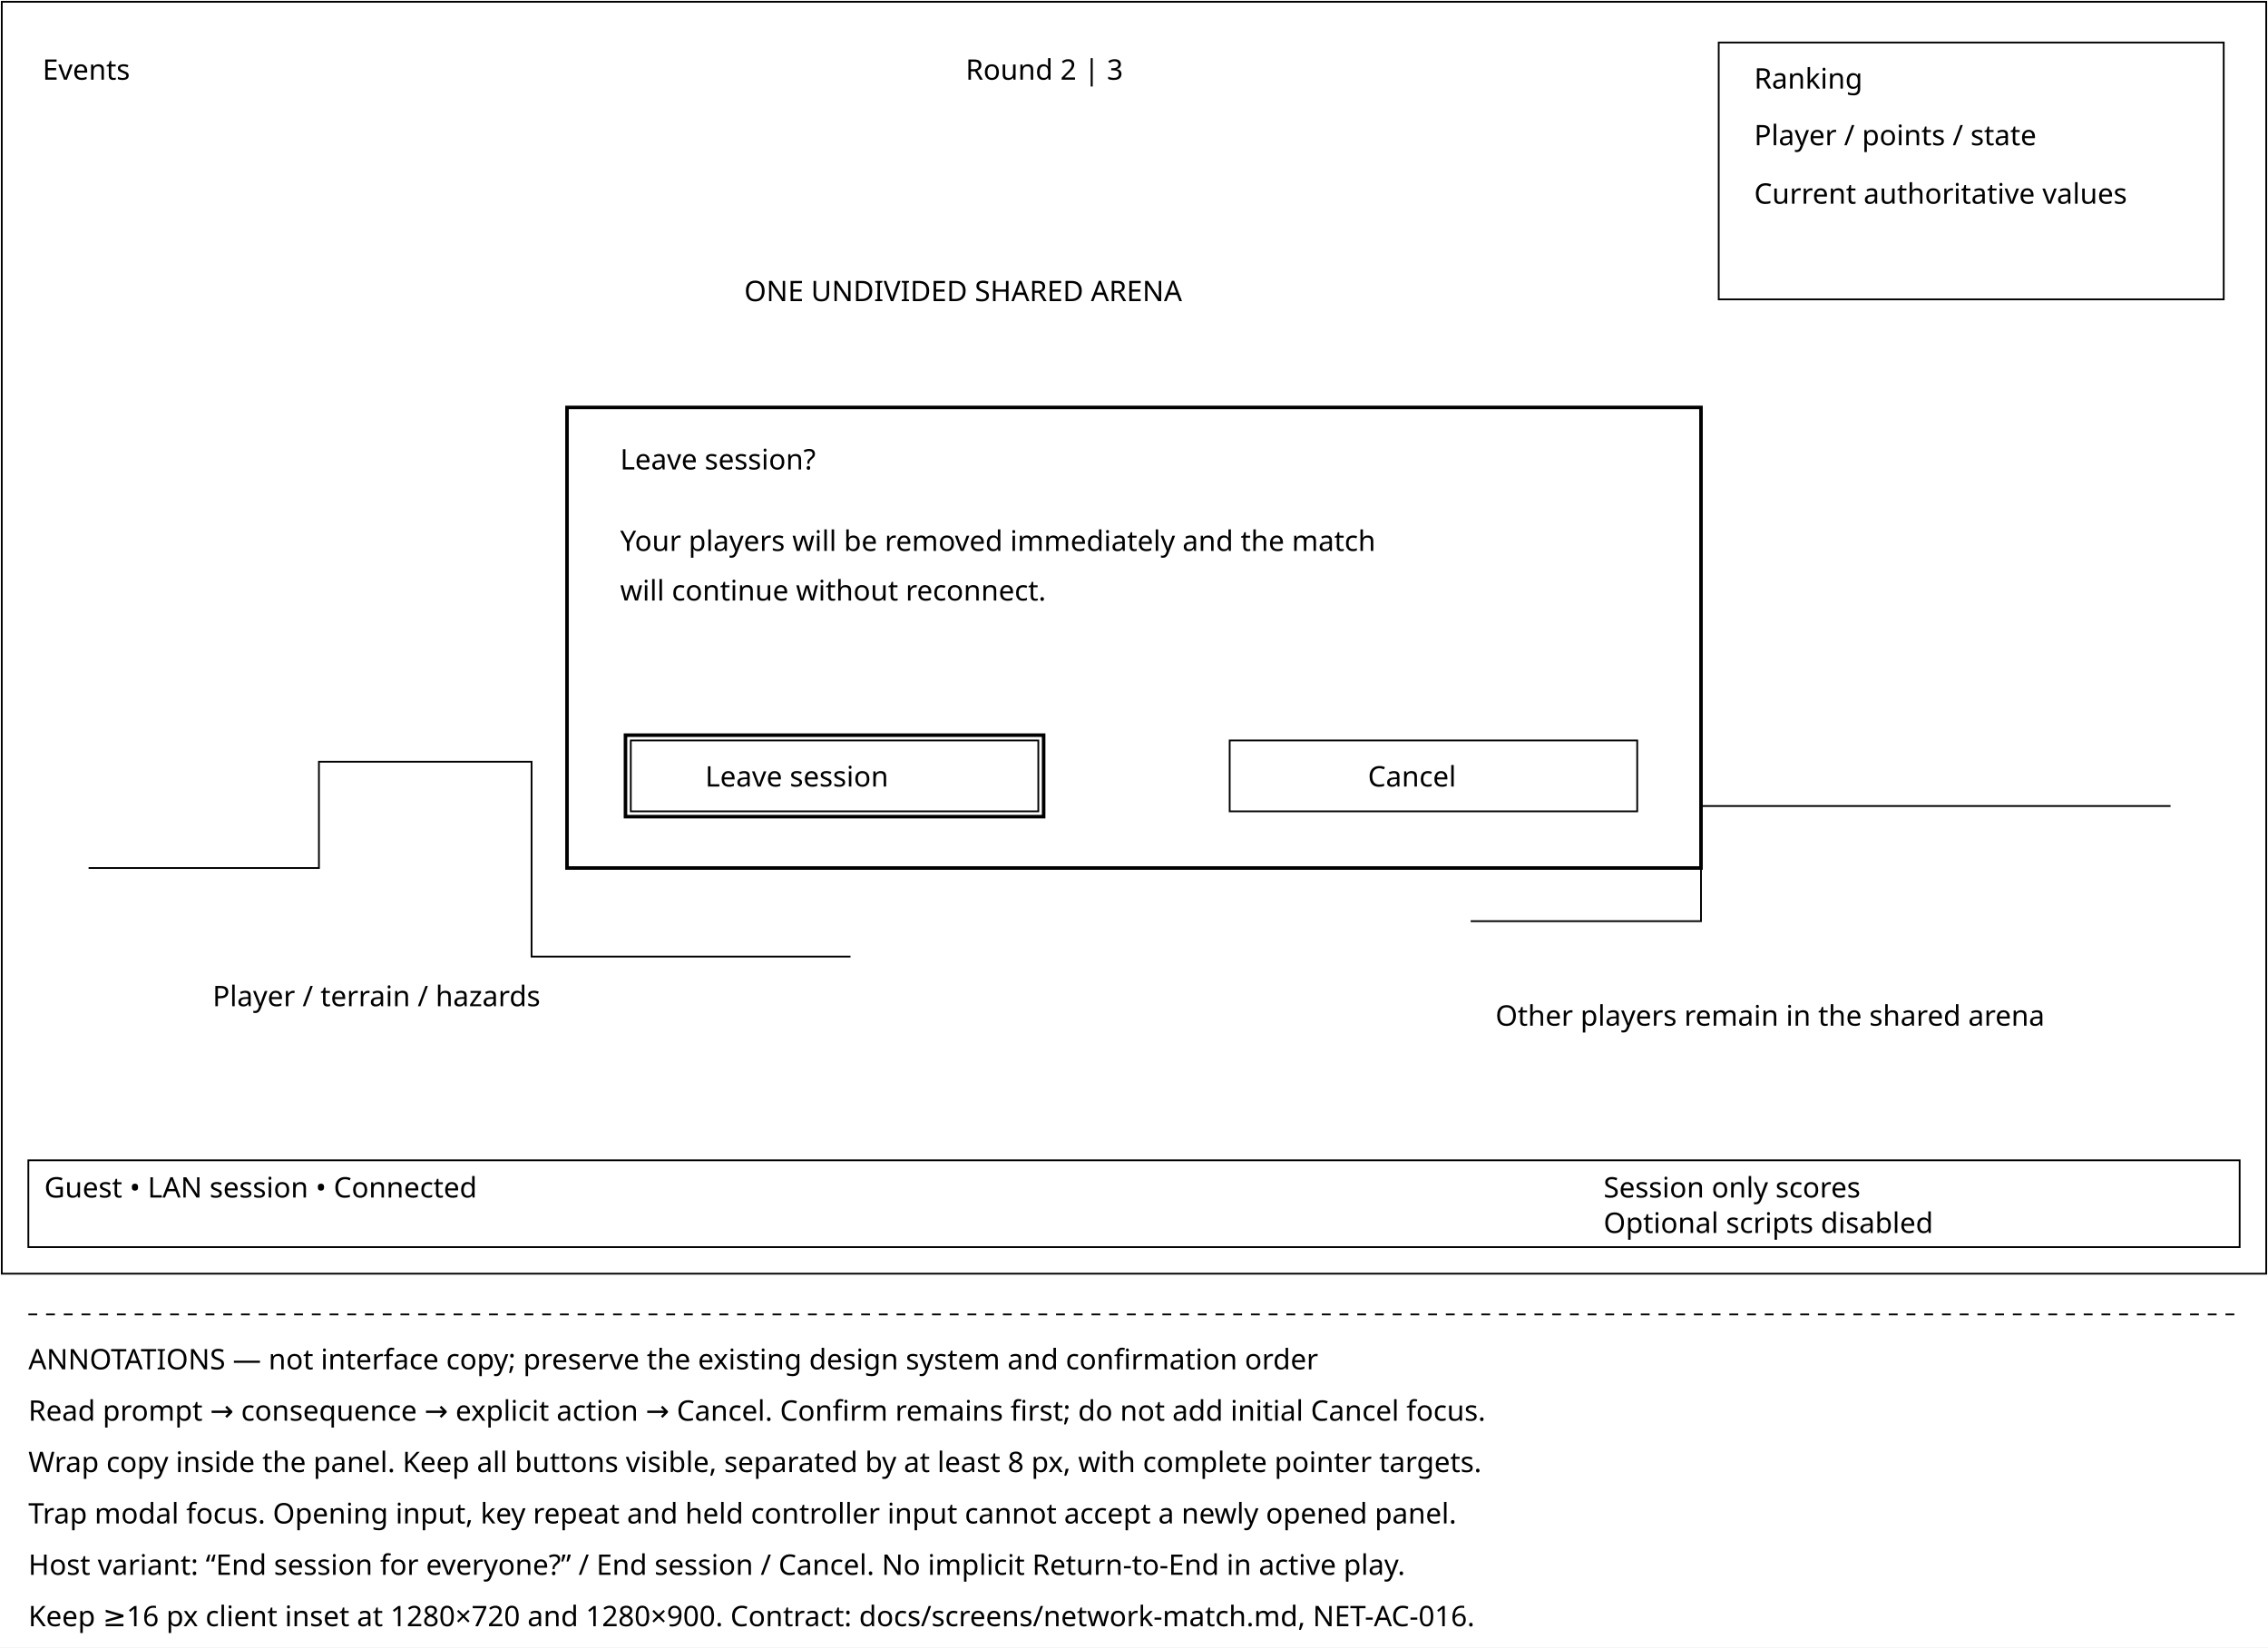
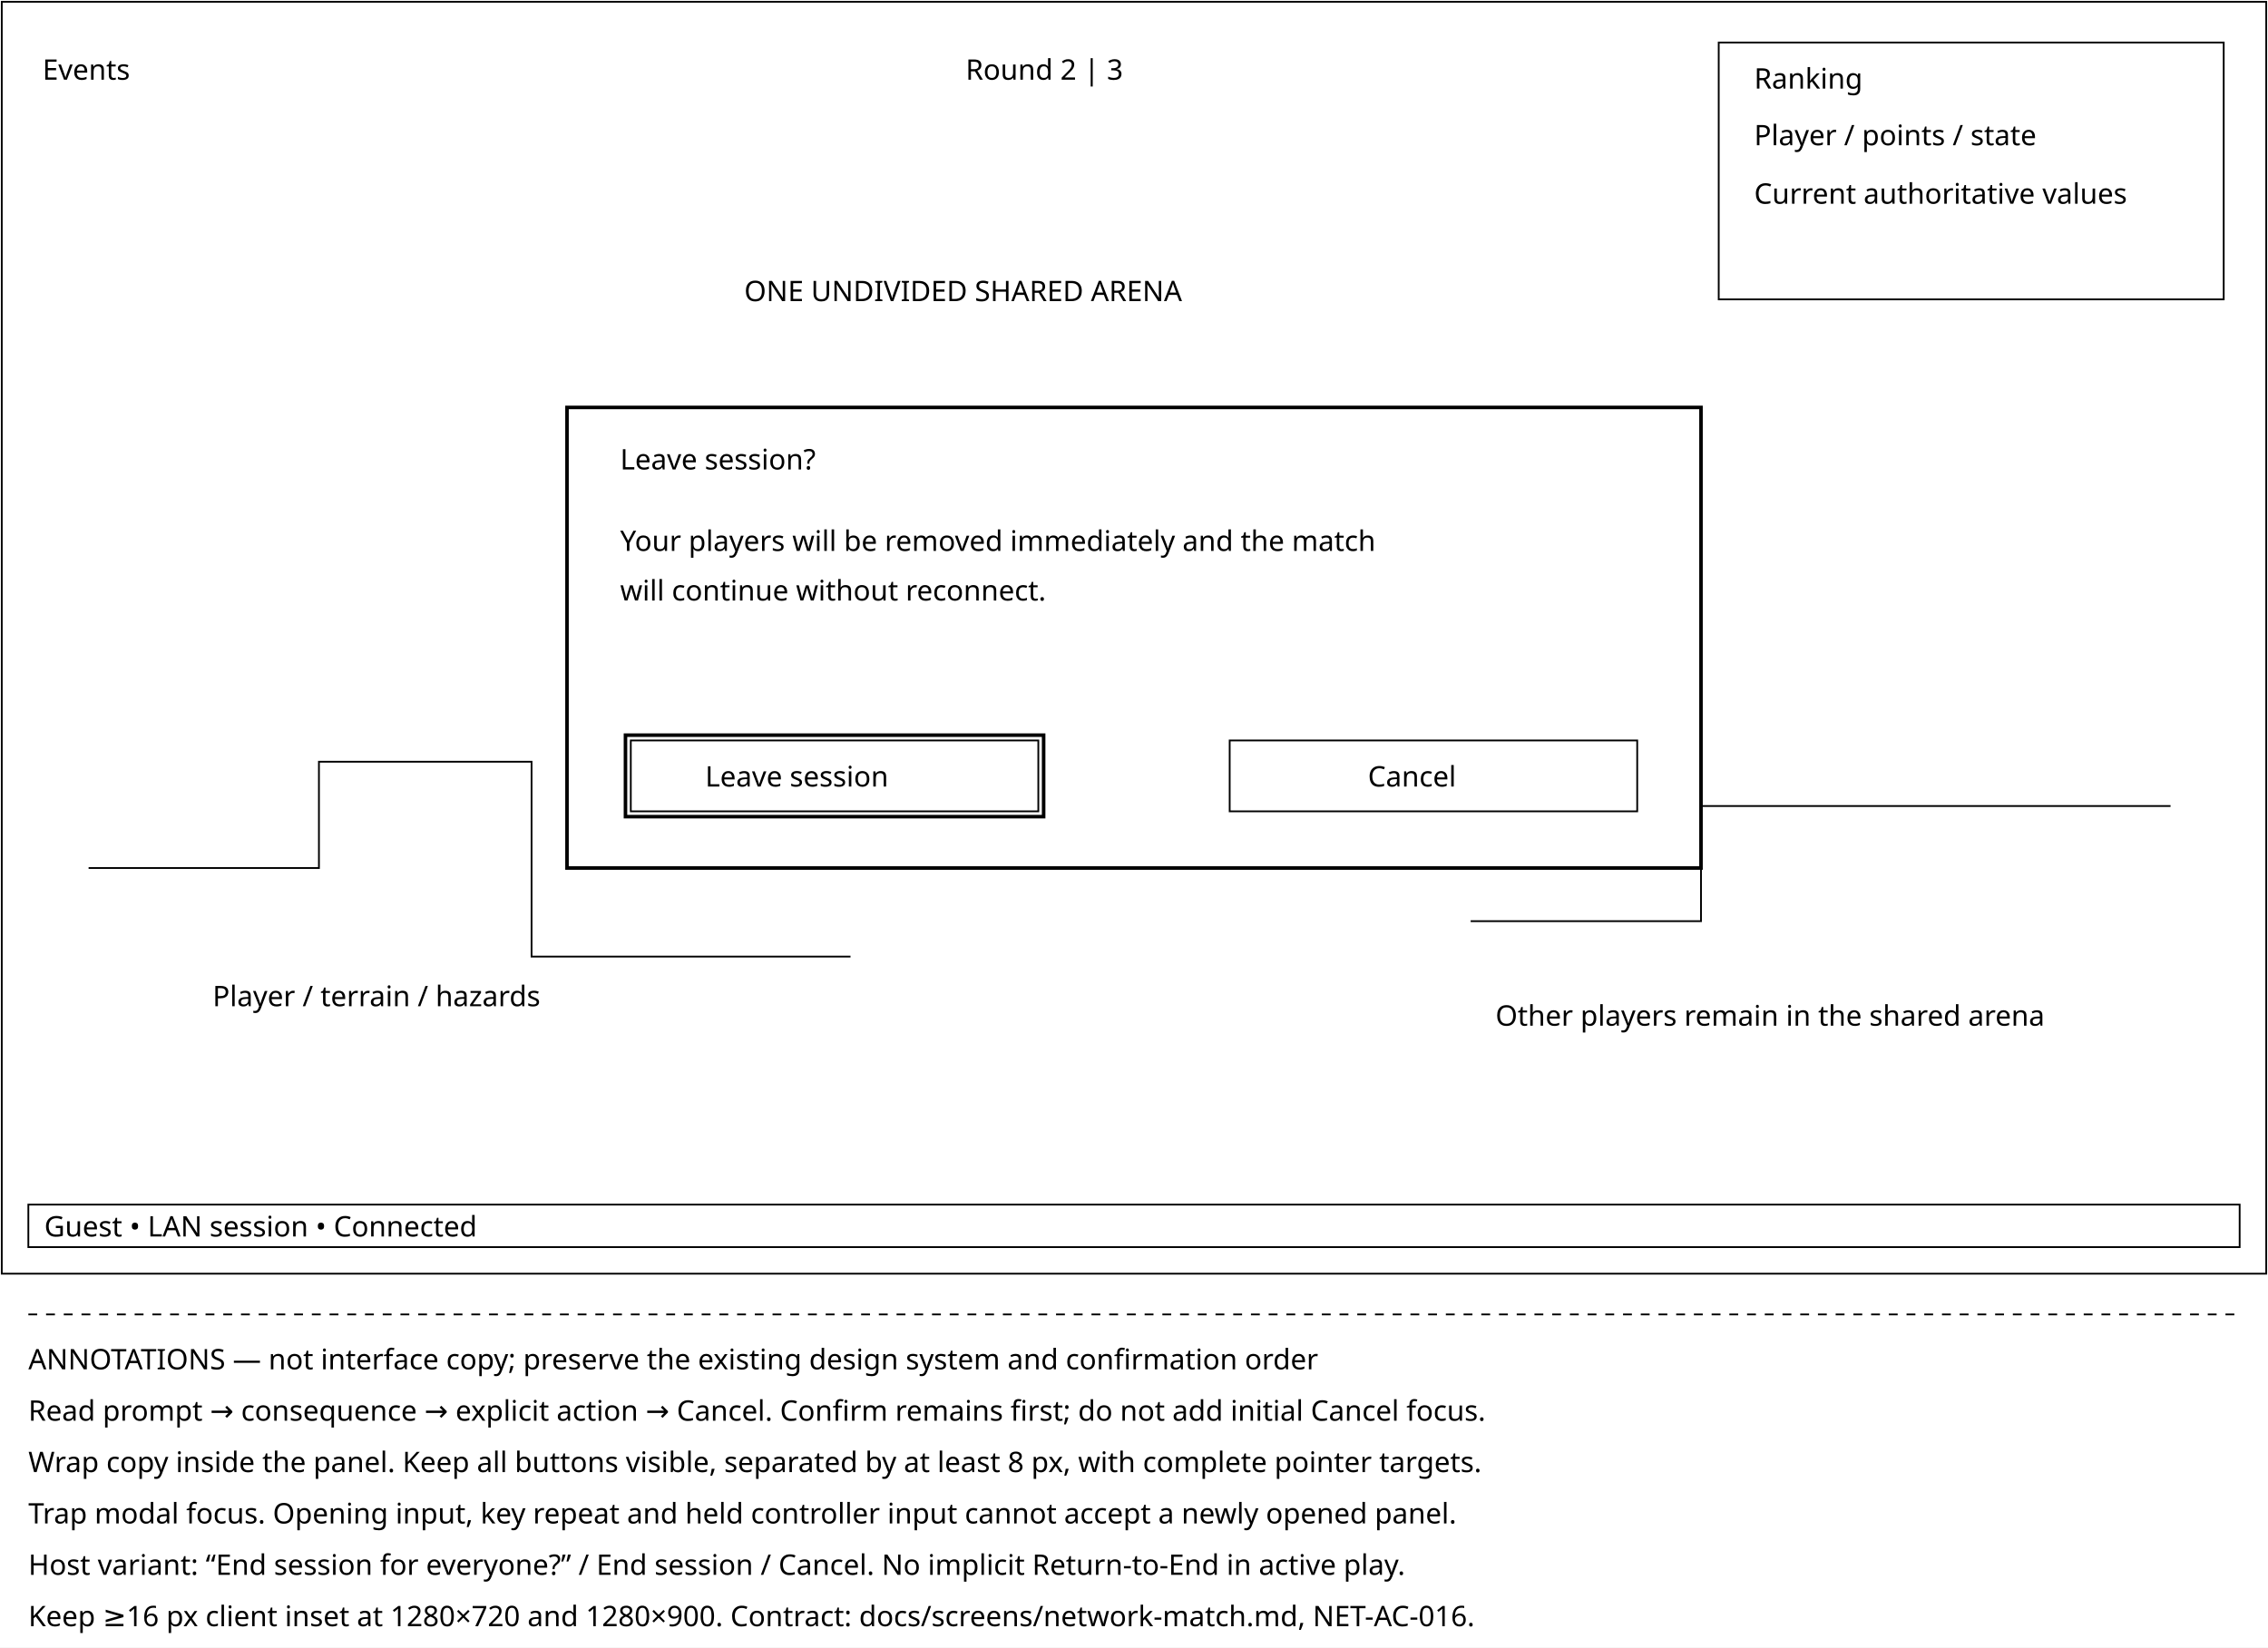
<svg xmlns="http://www.w3.org/2000/svg" width="1280" height="930" viewBox="0 0 1280 930">
  <rect width="1280" height="930" fill="white" />
  <g stroke="black" fill="none">
    <rect x="1" y="1" width="1278" height="718" />
    <rect x="970" y="24" width="285" height="145" />
    <path d="M50 490H180V430H300V540H480 M830 520H960V455H1225" />
    <rect x="320" y="230" width="640" height="260" fill="white" stroke-width="2" />
    <rect x="356" y="418" width="230" height="40" stroke-width="1" />
    <rect x="353" y="415" width="236" height="46" stroke-width="2" />
    <rect x="694" y="418" width="230" height="40" />
-     <rect x="16" y="655" width="1248" height="49" />
+     <rect x="16" y="680" width="1248" height="24" />
    <path d="M16 742H1264" stroke-dasharray="5 5" />
  </g>
  <g font-family="sans-serif" font-size="16" fill="black">
    <text x="24" y="45">Events</text>
    <text x="545" y="45">Round 2 | 3</text>
    <text x="990" y="50">Ranking</text>
    <text x="990" y="82">Player / points / state</text>
    <text x="990" y="115">Current authoritative values</text>
    <text x="420" y="170">ONE UNDIVIDED SHARED ARENA</text>
    <text x="350" y="265">Leave session?</text>
    <text x="350" y="311">Your players will be removed immediately and the match</text>
    <text x="350" y="339">will continue without reconnect.</text>
    <text x="398" y="444">Leave session</text>
    <text x="772" y="444">Cancel</text>
    <text x="120" y="568">Player / terrain / hazards</text>
    <text x="844" y="579">Other players remain in the shared arena</text>
-     <text x="25" y="676">Guest • LAN session • Connected</text>
-     <text x="905" y="676">Session only scores</text>
-     <text x="905" y="696">Optional scripts disabled</text>
+     <text x="25" y="698">Guest • LAN session • Connected</text>
    <text x="16" y="773">ANNOTATIONS — not interface copy; preserve the existing design system and confirmation order</text>
    <text x="16" y="802">Read prompt → consequence → explicit action → Cancel. Confirm remains first; do not add initial Cancel focus.</text>
    <text x="16" y="831">Wrap copy inside the panel. Keep all buttons visible, separated by at least 8 px, with complete pointer targets.</text>
    <text x="16" y="860">Trap modal focus. Opening input, key repeat and held controller input cannot accept a newly opened panel.</text>
    <text x="16" y="889">Host variant: “End session for everyone?” / End session / Cancel. No implicit Return-to-End in active play.</text>
    <text x="16" y="918">Keep ≥16 px client inset at 1280×720 and 1280×900. Contract: docs/screens/network-match.md, NET-AC-016.</text>
  </g>
</svg>
